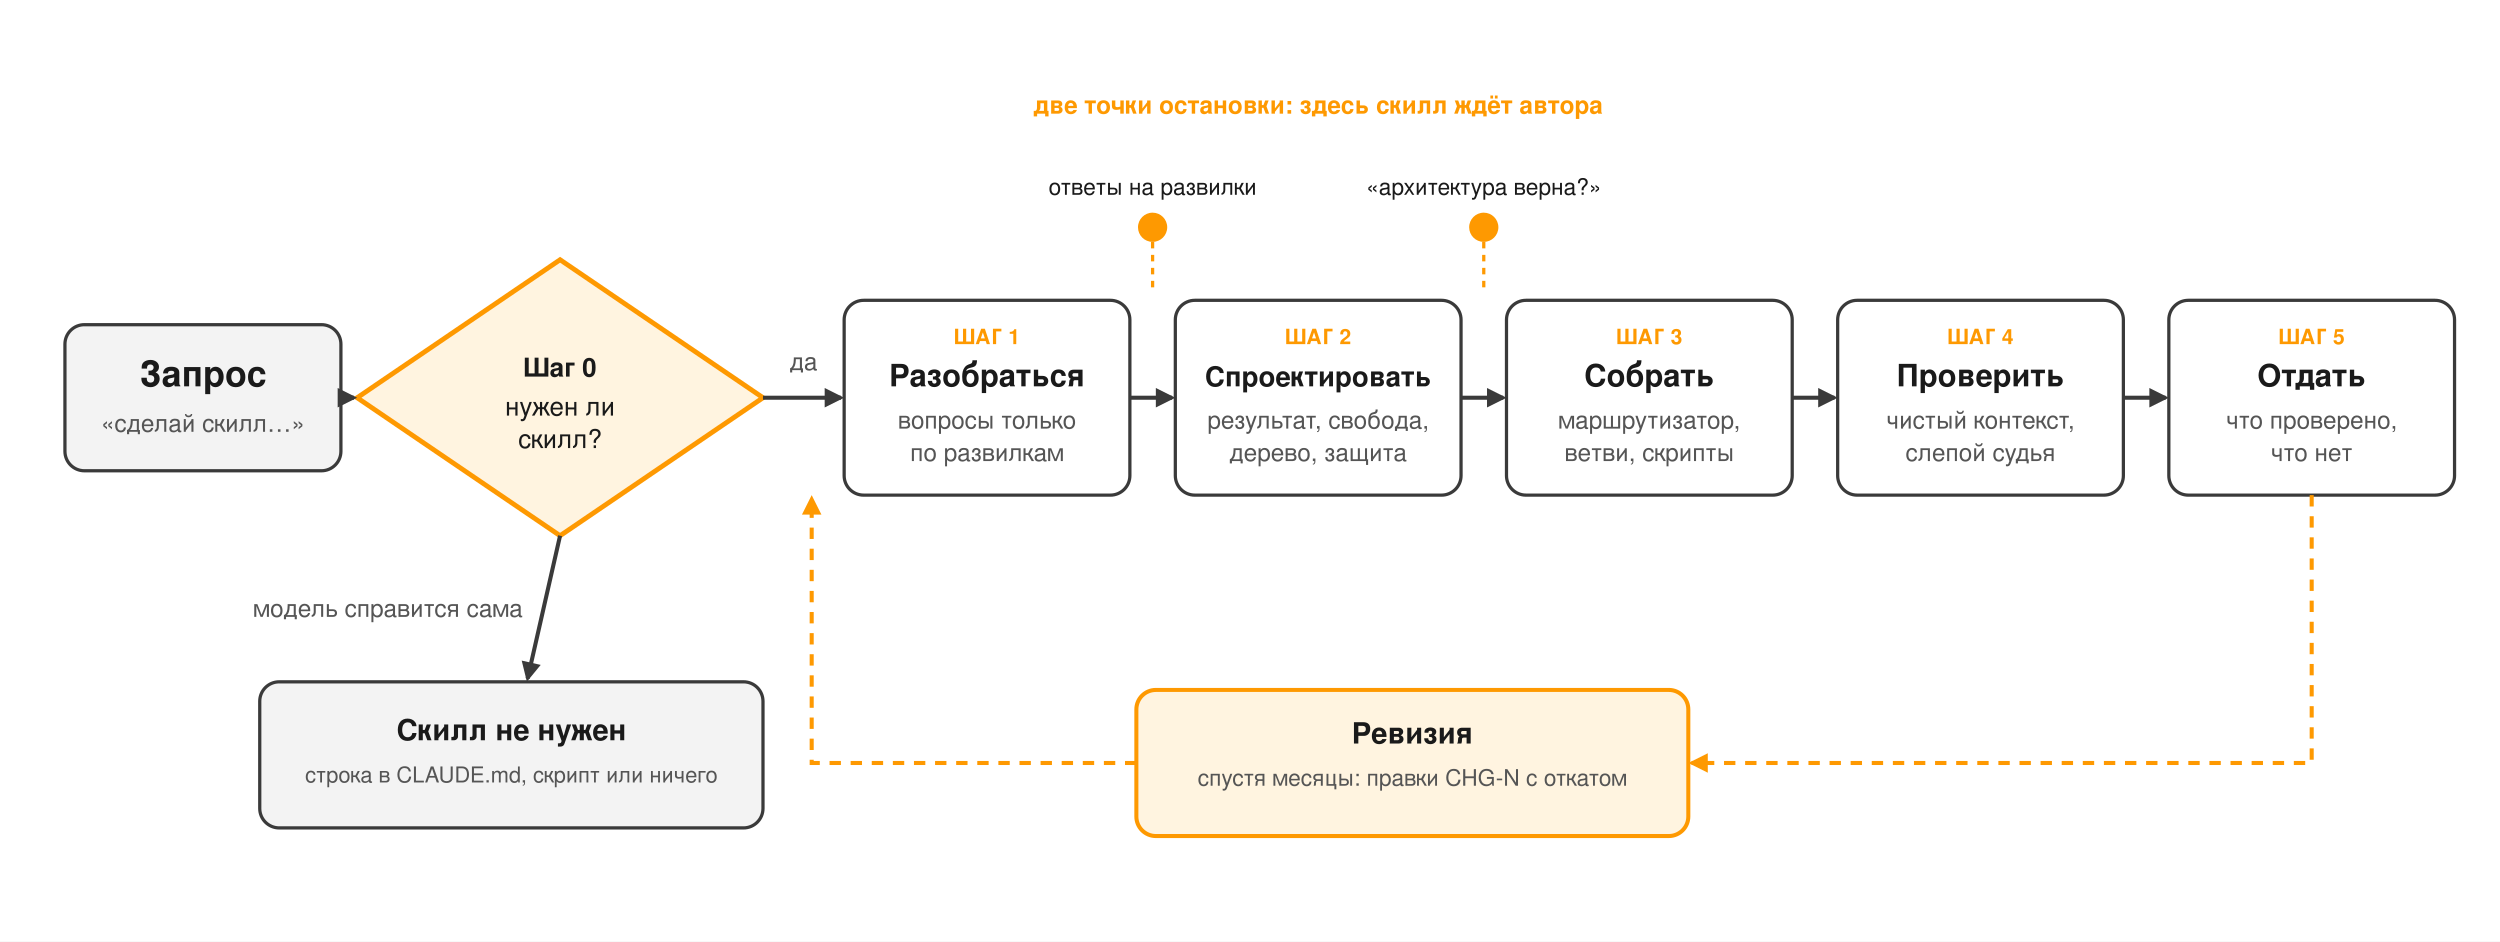
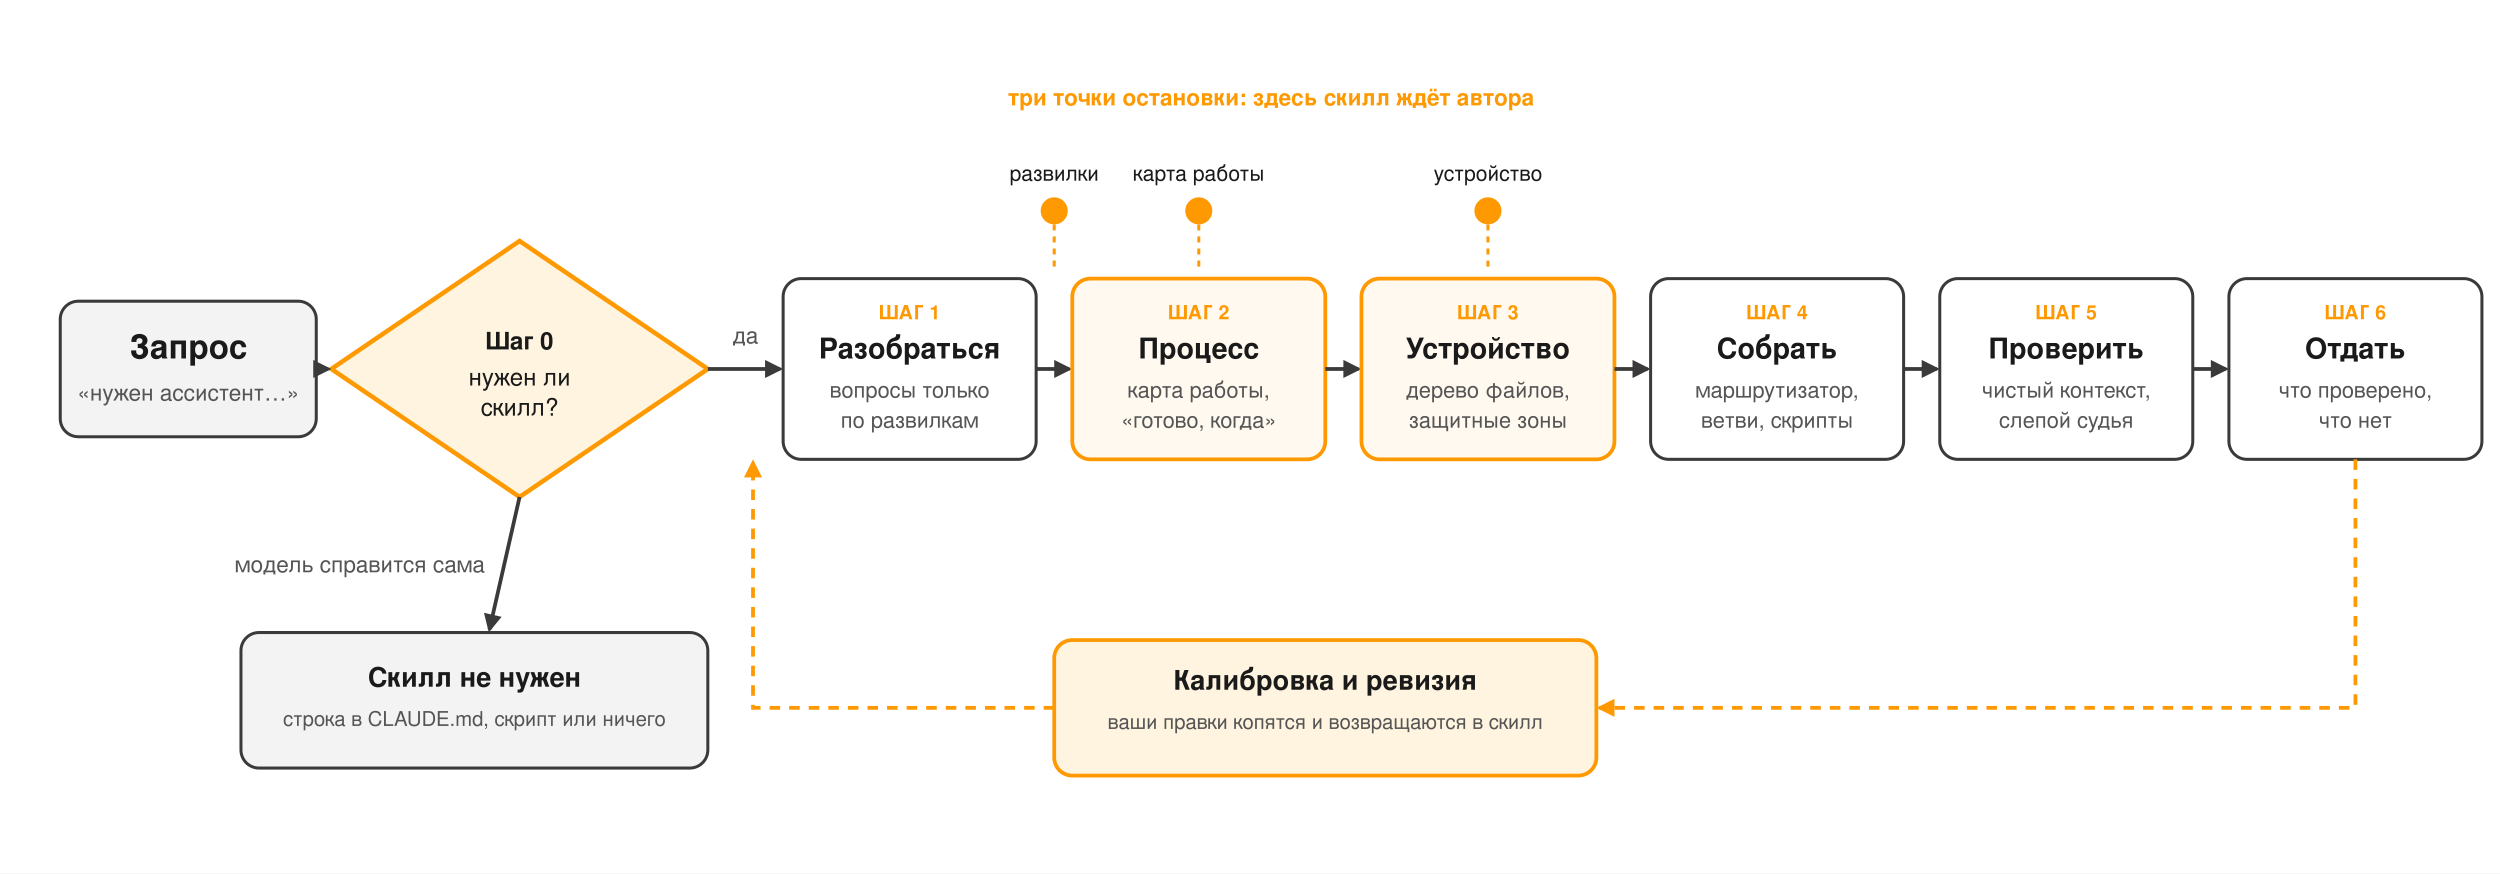
- <svg xmlns="http://www.w3.org/2000/svg" width="1540" height="580" viewBox="0 0 1540 580" font-family="-apple-system, 'Segoe UI', Helvetica, Arial, sans-serif">
+ <svg xmlns="http://www.w3.org/2000/svg" width="1660" height="580" viewBox="0 0 1660 580" font-family="-apple-system, 'Segoe UI', Helvetica, Arial, sans-serif">
  <defs>
    <marker id="arr" markerWidth="12" markerHeight="12" refX="10" refY="6" orient="auto" markerUnits="userSpaceOnUse">
      <path d="M0,0 L12,6 L0,12 z" fill="#3a3a3a" />
    </marker>
    <marker id="arrO" markerWidth="12" markerHeight="12" refX="10" refY="6" orient="auto" markerUnits="userSpaceOnUse">
      <path d="M0,0 L12,6 L0,12 z" fill="#FE9901" />
    </marker>
  </defs>
-   <rect width="1540" height="580" fill="#ffffff" />
+   <rect width="1660" height="580" fill="#ffffff" />
  <rect x="40" y="200" width="170" height="90" rx="12" fill="#f3f3f3" stroke="#3a3a3a" stroke-width="2" />
  <text x="125" y="238" text-anchor="middle" font-size="22" font-weight="600" fill="#1a1a1a">Запрос</text>
-   <text x="125" y="266" text-anchor="middle" font-size="15" fill="#555">«сделай скилл…»</text>
+   <text x="125" y="266" text-anchor="middle" font-size="15" fill="#555">«нужен ассистент…»</text>
  <polygon points="345,160 470,245 345,330 220,245" fill="#fff4e0" stroke="#FE9901" stroke-width="3" />
  <text x="345" y="232" text-anchor="middle" font-size="16" font-weight="700" fill="#1a1a1a">Шаг 0</text>
  <text x="345" y="256" text-anchor="middle" font-size="16" fill="#1a1a1a">нужен ли</text>
  <text x="345" y="276" text-anchor="middle" font-size="16" fill="#1a1a1a">скилл?</text>
  <line x1="210" y1="245" x2="218" y2="245" stroke="#3a3a3a" stroke-width="2.5" marker-end="url(#arr)" />
  <line x1="345" y1="330" x2="325" y2="418" stroke="#3a3a3a" stroke-width="2.5" marker-end="url(#arr)" />
  <text x="322" y="380" text-anchor="end" font-size="15" fill="#555">модель справится сама</text>
  <rect x="160" y="420" width="310" height="90" rx="12" fill="#f3f3f3" stroke="#3a3a3a" stroke-width="2" />
  <text x="315" y="456" text-anchor="middle" font-size="18" font-weight="600" fill="#1a1a1a">Скилл не нужен</text>
  <text x="315" y="482" text-anchor="middle" font-size="13.5" fill="#555">строка в CLAUDE.md, скрипт или ничего</text>
  <line x1="470" y1="245" x2="518" y2="245" stroke="#3a3a3a" stroke-width="2.5" marker-end="url(#arr)" />
  <text x="495" y="228" text-anchor="middle" font-size="15" fill="#555">да</text>
-   <rect x="520" y="185" width="176" height="120" rx="12" fill="#ffffff" stroke="#3a3a3a" stroke-width="2" />
-   <text x="608" y="212" text-anchor="middle" font-size="13" font-weight="700" fill="#FE9901">ШАГ 1</text>
-   <text x="608" y="238" text-anchor="middle" font-size="19" font-weight="600" fill="#1a1a1a">Разобраться</text>
-   <text x="608" y="264" text-anchor="middle" font-size="15" fill="#555">вопросы только</text>
-   <text x="608" y="284" text-anchor="middle" font-size="15" fill="#555">по развилкам</text>
-   <line x1="696" y1="245" x2="722" y2="245" stroke="#3a3a3a" stroke-width="2.5" marker-end="url(#arr)" />
-   <rect x="724" y="185" width="176" height="120" rx="12" fill="#ffffff" stroke="#3a3a3a" stroke-width="2" />
-   <text x="812" y="212" text-anchor="middle" font-size="13" font-weight="700" fill="#FE9901">ШАГ 2</text>
-   <text x="812" y="238" text-anchor="middle" font-size="17" font-weight="600" fill="#1a1a1a">Спроектировать</text>
-   <text x="812" y="264" text-anchor="middle" font-size="15" fill="#555">результат, свобода,</text>
-   <text x="812" y="284" text-anchor="middle" font-size="15" fill="#555">дерево, защита</text>
-   <line x1="900" y1="245" x2="926" y2="245" stroke="#3a3a3a" stroke-width="2.5" marker-end="url(#arr)" />
-   <rect x="928" y="185" width="176" height="120" rx="12" fill="#ffffff" stroke="#3a3a3a" stroke-width="2" />
-   <text x="1016" y="212" text-anchor="middle" font-size="13" font-weight="700" fill="#FE9901">ШАГ 3</text>
-   <text x="1016" y="238" text-anchor="middle" font-size="19" font-weight="600" fill="#1a1a1a">Собрать</text>
-   <text x="1016" y="264" text-anchor="middle" font-size="15" fill="#555">маршрутизатор,</text>
-   <text x="1016" y="284" text-anchor="middle" font-size="15" fill="#555">ветви, скрипты</text>
-   <line x1="1104" y1="245" x2="1130" y2="245" stroke="#3a3a3a" stroke-width="2.5" marker-end="url(#arr)" />
-   <rect x="1132" y="185" width="176" height="120" rx="12" fill="#ffffff" stroke="#3a3a3a" stroke-width="2" />
-   <text x="1220" y="212" text-anchor="middle" font-size="13" font-weight="700" fill="#FE9901">ШАГ 4</text>
-   <text x="1220" y="238" text-anchor="middle" font-size="19" font-weight="600" fill="#1a1a1a">Проверить</text>
-   <text x="1220" y="264" text-anchor="middle" font-size="15" fill="#555">чистый контекст,</text>
-   <text x="1220" y="284" text-anchor="middle" font-size="15" fill="#555">слепой судья</text>
-   <line x1="1308" y1="245" x2="1334" y2="245" stroke="#3a3a3a" stroke-width="2.5" marker-end="url(#arr)" />
-   <rect x="1336" y="185" width="176" height="120" rx="12" fill="#ffffff" stroke="#3a3a3a" stroke-width="2" />
-   <text x="1424" y="212" text-anchor="middle" font-size="13" font-weight="700" fill="#FE9901">ШАГ 5</text>
-   <text x="1424" y="238" text-anchor="middle" font-size="19" font-weight="600" fill="#1a1a1a">Отдать</text>
-   <text x="1424" y="264" text-anchor="middle" font-size="15" fill="#555">что проверено,</text>
-   <text x="1424" y="284" text-anchor="middle" font-size="15" fill="#555">что нет</text>
-   <text x="812" y="70" text-anchor="middle" font-size="15" font-weight="600" fill="#FE9901">две точки остановки: здесь скилл ждёт автора</text>
-   <circle cx="710" cy="140" r="9" fill="#FE9901" />
-   <text x="710" y="120" text-anchor="middle" font-size="14" fill="#1a1a1a">ответы на развилки</text>
-   <line x1="710" y1="149" x2="710" y2="178" stroke="#FE9901" stroke-width="2" stroke-dasharray="4 4" />
-   <circle cx="914" cy="140" r="9" fill="#FE9901" />
-   <text x="914" y="120" text-anchor="middle" font-size="14" fill="#1a1a1a">«архитектура верна?»</text>
-   <line x1="914" y1="149" x2="914" y2="178" stroke="#FE9901" stroke-width="2" stroke-dasharray="4 4" />
-   <path d="M1424,305 L1424,470 L1042,470" fill="none" stroke="#FE9901" stroke-width="2.5" stroke-dasharray="7 6" marker-end="url(#arrO)" />
-   <rect x="700" y="425" width="340" height="90" rx="12" fill="#fff4e0" stroke="#FE9901" stroke-width="2.5" />
-   <text x="870" y="458" text-anchor="middle" font-size="18" font-weight="600" fill="#1a1a1a">Ревизия</text>
-   <text x="870" y="484" text-anchor="middle" font-size="14" fill="#555">спустя месяцы: правки CHG-N с откатом</text>
+   <rect x="520" y="185" width="168" height="120" rx="12" fill="#ffffff" stroke="#3a3a3a" stroke-width="2" />
+   <text x="604" y="212" text-anchor="middle" font-size="13" font-weight="700" fill="#FE9901">ШАГ 1</text>
+   <text x="604" y="238" text-anchor="middle" font-size="19" font-weight="600" fill="#1a1a1a">Разобраться</text>
+   <text x="604" y="264" text-anchor="middle" font-size="14.5" fill="#555">вопросы только</text>
+   <text x="604" y="284" text-anchor="middle" font-size="14.5" fill="#555">по развилкам</text>
+   <line x1="688" y1="245" x2="710" y2="245" stroke="#3a3a3a" stroke-width="2.5" marker-end="url(#arr)" />
+   <rect x="712" y="185" width="168" height="120" rx="12" fill="#fff9f0" stroke="#FE9901" stroke-width="2.5" />
+   <text x="796" y="212" text-anchor="middle" font-size="13" font-weight="700" fill="#FE9901">ШАГ 2</text>
+   <text x="796" y="238" text-anchor="middle" font-size="19" font-weight="600" fill="#1a1a1a">Процесс</text>
+   <text x="796" y="264" text-anchor="middle" font-size="14.5" fill="#555">карта работы,</text>
+   <text x="796" y="284" text-anchor="middle" font-size="14.5" fill="#555">«готово, когда»</text>
+   <line x1="880" y1="245" x2="902" y2="245" stroke="#3a3a3a" stroke-width="2.5" marker-end="url(#arr)" />
+   <rect x="904" y="185" width="168" height="120" rx="12" fill="#fff9f0" stroke="#FE9901" stroke-width="2.5" />
+   <text x="988" y="212" text-anchor="middle" font-size="13" font-weight="700" fill="#FE9901">ШАГ 3</text>
+   <text x="988" y="238" text-anchor="middle" font-size="19" font-weight="600" fill="#1a1a1a">Устройство</text>
+   <text x="988" y="264" text-anchor="middle" font-size="14.5" fill="#555">дерево файлов,</text>
+   <text x="988" y="284" text-anchor="middle" font-size="14.5" fill="#555">защитные зоны</text>
+   <line x1="1072" y1="245" x2="1094" y2="245" stroke="#3a3a3a" stroke-width="2.5" marker-end="url(#arr)" />
+   <rect x="1096" y="185" width="168" height="120" rx="12" fill="#ffffff" stroke="#3a3a3a" stroke-width="2" />
+   <text x="1180" y="212" text-anchor="middle" font-size="13" font-weight="700" fill="#FE9901">ШАГ 4</text>
+   <text x="1180" y="238" text-anchor="middle" font-size="19" font-weight="600" fill="#1a1a1a">Собрать</text>
+   <text x="1180" y="264" text-anchor="middle" font-size="14.5" fill="#555">маршрутизатор,</text>
+   <text x="1180" y="284" text-anchor="middle" font-size="14.5" fill="#555">ветви, скрипты</text>
+   <line x1="1264" y1="245" x2="1286" y2="245" stroke="#3a3a3a" stroke-width="2.5" marker-end="url(#arr)" />
+   <rect x="1288" y="185" width="168" height="120" rx="12" fill="#ffffff" stroke="#3a3a3a" stroke-width="2" />
+   <text x="1372" y="212" text-anchor="middle" font-size="13" font-weight="700" fill="#FE9901">ШАГ 5</text>
+   <text x="1372" y="238" text-anchor="middle" font-size="19" font-weight="600" fill="#1a1a1a">Проверить</text>
+   <text x="1372" y="264" text-anchor="middle" font-size="14.5" fill="#555">чистый контекст,</text>
+   <text x="1372" y="284" text-anchor="middle" font-size="14.5" fill="#555">слепой судья</text>
+   <line x1="1456" y1="245" x2="1478" y2="245" stroke="#3a3a3a" stroke-width="2.5" marker-end="url(#arr)" />
+   <rect x="1480" y="185" width="168" height="120" rx="12" fill="#ffffff" stroke="#3a3a3a" stroke-width="2" />
+   <text x="1564" y="212" text-anchor="middle" font-size="13" font-weight="700" fill="#FE9901">ШАГ 6</text>
+   <text x="1564" y="238" text-anchor="middle" font-size="19" font-weight="600" fill="#1a1a1a">Отдать</text>
+   <text x="1564" y="264" text-anchor="middle" font-size="14.5" fill="#555">что проверено,</text>
+   <text x="1564" y="284" text-anchor="middle" font-size="14.5" fill="#555">что нет</text>
+   <circle cx="700" cy="140" r="9" fill="#FE9901" />
+   <text x="700" y="120" text-anchor="middle" font-size="14" fill="#1a1a1a">развилки</text>
+   <line x1="700" y1="149" x2="700" y2="178" stroke="#FE9901" stroke-width="2" stroke-dasharray="4 4" />
+   <circle cx="796" cy="140" r="9" fill="#FE9901" />
+   <text x="796" y="120" text-anchor="middle" font-size="14" fill="#1a1a1a">карта работы</text>
+   <line x1="796" y1="149" x2="796" y2="178" stroke="#FE9901" stroke-width="2" stroke-dasharray="4 4" />
+   <circle cx="988" cy="140" r="9" fill="#FE9901" />
+   <text x="988" y="120" text-anchor="middle" font-size="14" fill="#1a1a1a">устройство</text>
+   <line x1="988" y1="149" x2="988" y2="178" stroke="#FE9901" stroke-width="2" stroke-dasharray="4 4" />
+   <text x="844" y="70" text-anchor="middle" font-size="15" font-weight="600" fill="#FE9901">три точки остановки: здесь скилл ждёт автора</text>
+   <path d="M1564,305 L1564,470 L1062,470" fill="none" stroke="#FE9901" stroke-width="2.5" stroke-dasharray="7 6" marker-end="url(#arrO)" />
+   <rect x="700" y="425" width="360" height="90" rx="12" fill="#fff4e0" stroke="#FE9901" stroke-width="2.5" />
+   <text x="880" y="458" text-anchor="middle" font-size="18" font-weight="600" fill="#1a1a1a">Калибровка и ревизия</text>
+   <text x="880" y="484" text-anchor="middle" font-size="13.5" fill="#555">ваши правки копятся и возвращаются в скилл</text>
  <path d="M700,470 L500,470 L500,307" fill="none" stroke="#FE9901" stroke-width="2.5" stroke-dasharray="7 6" marker-end="url(#arrO)" />
</svg>
